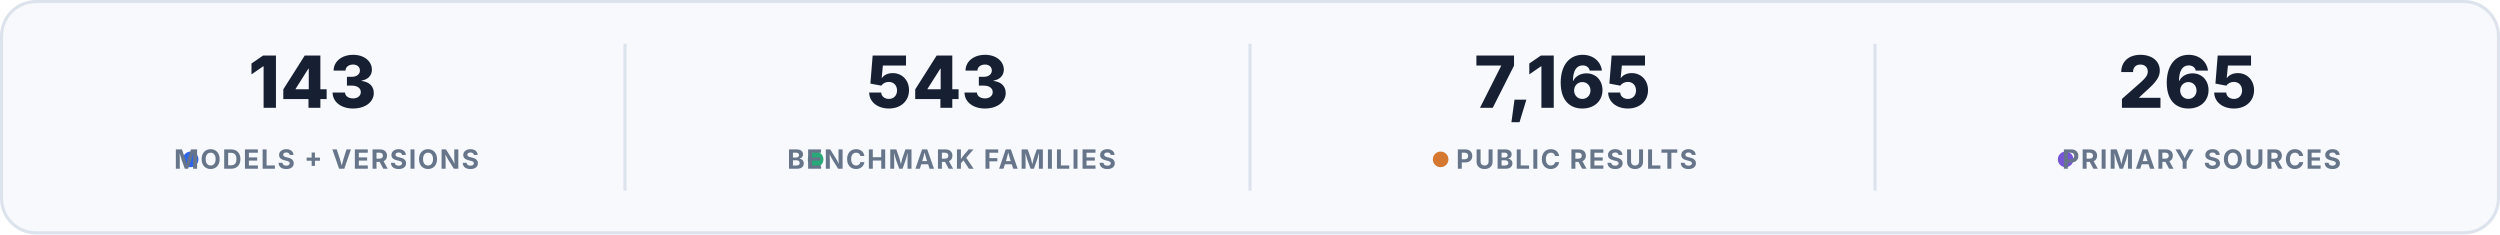
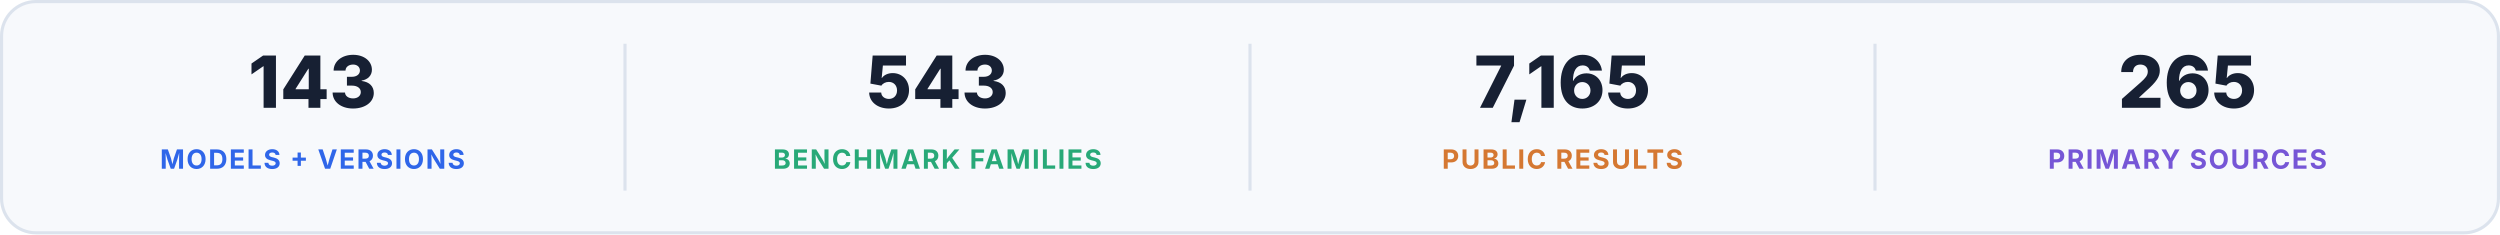
<svg xmlns="http://www.w3.org/2000/svg" width="1600" height="150" viewBox="0 0 1600 150" role="img" aria-labelledby="title desc">
  <rect x="1" y="1" width="1598" height="148" rx="22" fill="#f7f9fc" stroke="#dce3ed" stroke-width="2" />
-   <circle cx="122" cy="102" r="5" fill="#2f66e9" />
  <text x="200" y="69" text-anchor="middle" fill="#172033" font-family="Inter, -apple-system, BlinkMacSystemFont, 'Segoe UI', sans-serif" font-size="46" font-weight="760">143</text>
-   <text x="209" y="108" text-anchor="middle" fill="#66758a" font-family="Inter, -apple-system, BlinkMacSystemFont, 'Segoe UI', sans-serif" font-size="17" font-weight="650" letter-spacing="1">MODELS + VERSIONS</text>
+   <text x="200" y="108" text-anchor="middle" fill="#2f66e9" font-family="Inter, -apple-system, BlinkMacSystemFont, 'Segoe UI', sans-serif" font-size="17" font-weight="700" letter-spacing="1">MODELS + VERSIONS</text>
  <path d="M400 28V122" stroke="#dce3ed" stroke-width="2" />
-   <circle cx="522" cy="102" r="5" fill="#28a978" />
  <text x="600" y="69" text-anchor="middle" fill="#172033" font-family="Inter, -apple-system, BlinkMacSystemFont, 'Segoe UI', sans-serif" font-size="46" font-weight="760">543</text>
-   <text x="609" y="108" text-anchor="middle" fill="#66758a" font-family="Inter, -apple-system, BlinkMacSystemFont, 'Segoe UI', sans-serif" font-size="17" font-weight="650" letter-spacing="1">BENCHMARK FAMILIES</text>
+   <text x="600" y="108" text-anchor="middle" fill="#28a978" font-family="Inter, -apple-system, BlinkMacSystemFont, 'Segoe UI', sans-serif" font-size="17" font-weight="700" letter-spacing="1">BENCHMARK FAMILIES</text>
  <path d="M800 28V122" stroke="#dce3ed" stroke-width="2" />
-   <circle cx="922" cy="102" r="5" fill="#d57832" />
  <text x="1000" y="69" text-anchor="middle" fill="#172033" font-family="Inter, -apple-system, BlinkMacSystemFont, 'Segoe UI', sans-serif" font-size="46" font-weight="760">7,165</text>
-   <text x="1009" y="108" text-anchor="middle" fill="#66758a" font-family="Inter, -apple-system, BlinkMacSystemFont, 'Segoe UI', sans-serif" font-size="17" font-weight="650" letter-spacing="1">PUBLIC RESULTS</text>
+   <text x="1000" y="108" text-anchor="middle" fill="#d57832" font-family="Inter, -apple-system, BlinkMacSystemFont, 'Segoe UI', sans-serif" font-size="17" font-weight="700" letter-spacing="1">PUBLIC RESULTS</text>
  <path d="M1200 28V122" stroke="#dce3ed" stroke-width="2" />
-   <circle cx="1322" cy="102" r="5" fill="#7656d6" />
  <text x="1400" y="69" text-anchor="middle" fill="#172033" font-family="Inter, -apple-system, BlinkMacSystemFont, 'Segoe UI', sans-serif" font-size="46" font-weight="760">265</text>
-   <text x="1409" y="108" text-anchor="middle" fill="#66758a" font-family="Inter, -apple-system, BlinkMacSystemFont, 'Segoe UI', sans-serif" font-size="17" font-weight="650" letter-spacing="1">PRIMARY SOURCES</text>
+   <text x="1400" y="108" text-anchor="middle" fill="#7656d6" font-family="Inter, -apple-system, BlinkMacSystemFont, 'Segoe UI', sans-serif" font-size="17" font-weight="700" letter-spacing="1">PRIMARY SOURCES</text>
</svg>
